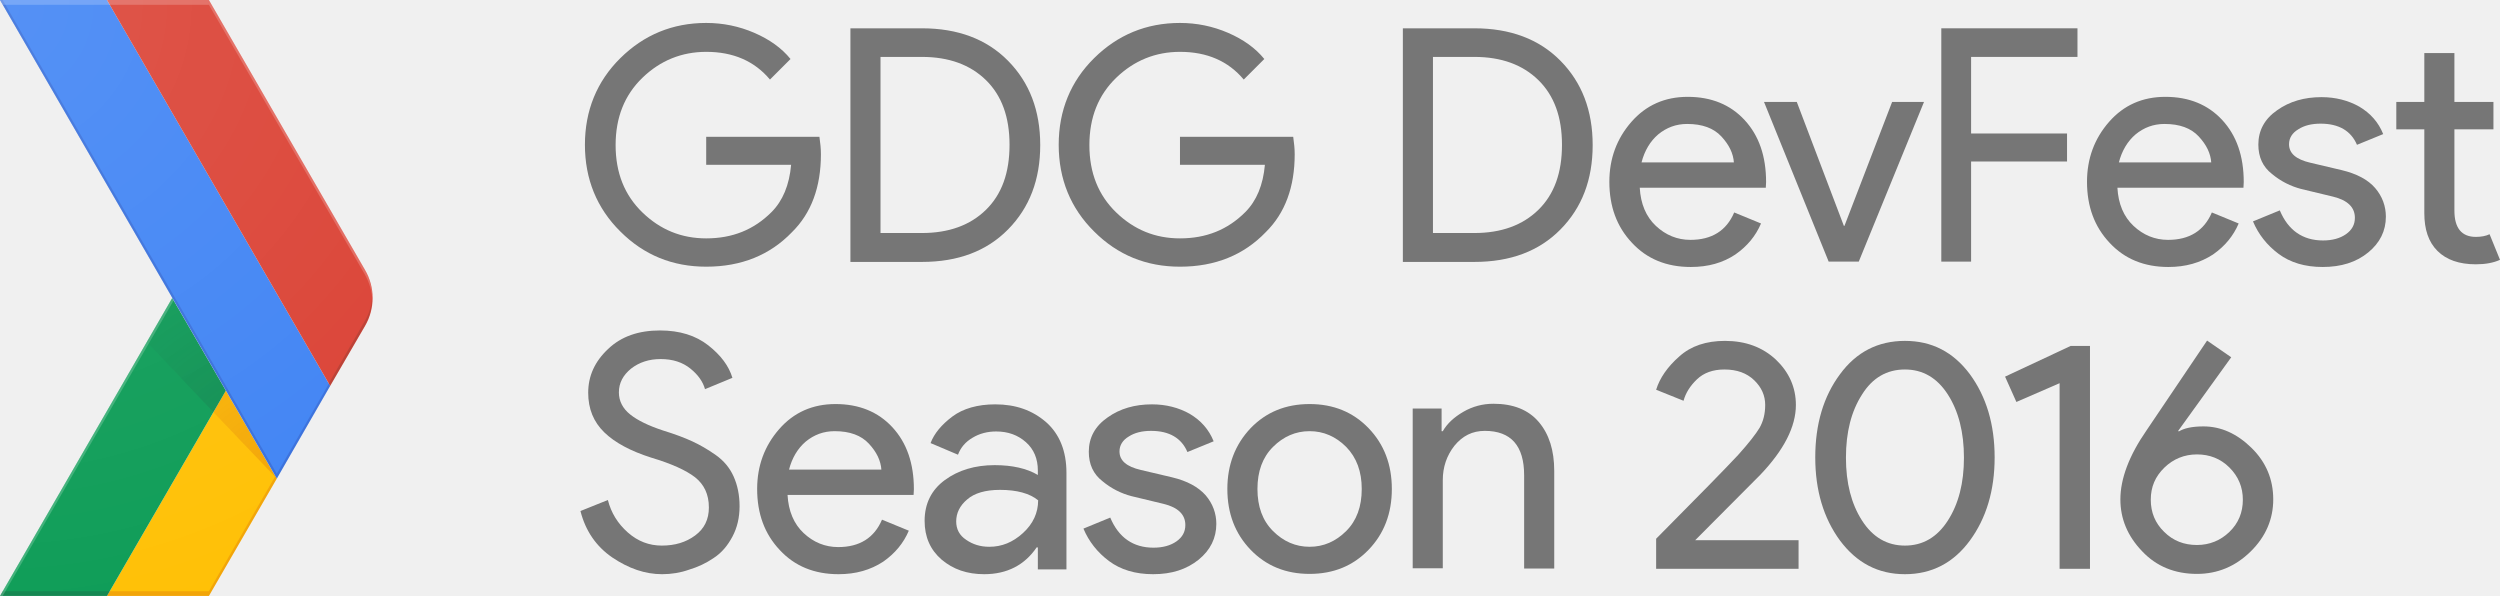
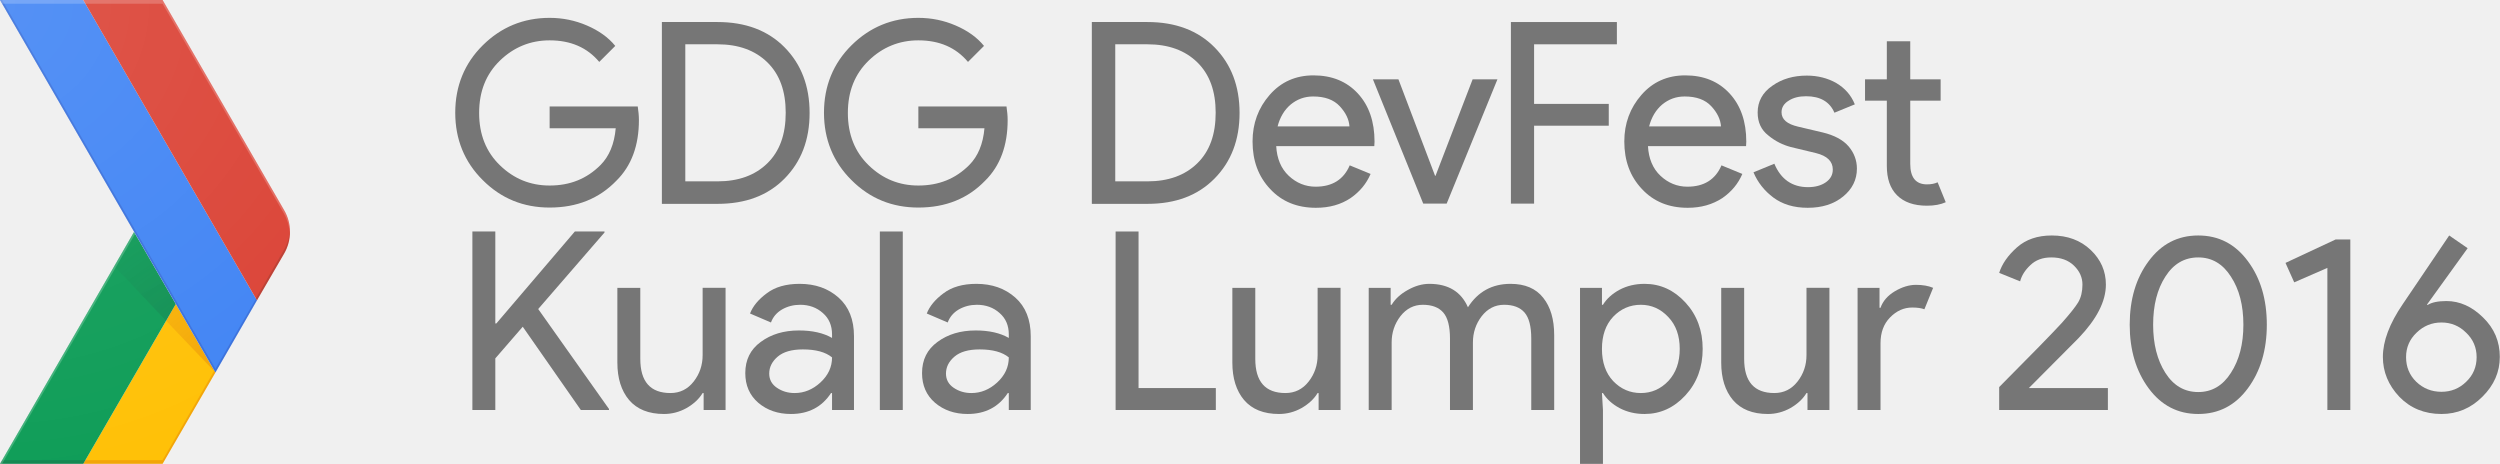
- <svg xmlns="http://www.w3.org/2000/svg" id="Layer_4" viewBox="0 0 839 200">
-   <style>.st0{fill:none;} .st1{fill:#FFC107;} .st2{fill:#0F9D58;} .st3{opacity:0.2;fill:#BF360C;enable-background:new ;} .st4{opacity:0.2;fill:#263238;enable-background:new ;} .st5{opacity:0.2;fill:#FFFFFF;enable-background:new ;} .st6{fill:url(#XMLID_126_);} .st7{fill:url(#XMLID_127_);} .st8{fill:#4285F4;} .st9{fill:#DB4437;} .st10{opacity:0.2;fill:#1A237E;enable-background:new ;} .st11{opacity:0.2;fill:#3E2723;enable-background:new ;} .st12{fill:url(#XMLID_128_);} .st13{fill:#767676;}</style>
+ <svg xmlns="http://www.w3.org/2000/svg" id="Layer_4" viewBox="0 0 1078 200" version="1.1" width="1078" height="200">
+   <defs id="defs74" />
+   <style id="style3">.st0{fill:none;} .st1{fill:#FFC107;} .st2{fill:#0F9D58;} .st3{opacity:0.2;fill:#BF360C;enable-background:new ;} .st4{opacity:0.2;fill:#263238;enable-background:new ;} .st5{opacity:0.2;fill:#FFFFFF;enable-background:new ;} .st6{fill:url(#XMLID_126_);} .st7{fill:url(#XMLID_127_);} .st8{fill:#4285F4;} .st9{fill:#DB4437;} .st10{opacity:0.2;fill:#1A237E;enable-background:new ;} .st11{opacity:0.2;fill:#3E2723;enable-background:new ;} .st12{fill:url(#XMLID_128_);} .st13{fill:#767676;}</style>
  <g id="XMLID_60_">
    <g id="XMLID_61_">
      <g id="XMLID_62_">
-         <path id="XMLID_106_" class="st0" d="M122.5 90.6L70.1 0H0l57.8 100L0 200h70.1l52.4-90.6c3.3-5.8 3.3-13 0-18.8z" />
-         <path id="XMLID_105_" class="st1" d="M92.4 159.8l-16.6-28.7L35.9 200h34.2l22.8-39.4z" />
-         <path id="XMLID_104_" class="st0" d="M122.5 90.6L70.1 0H0l57.8 100L0 200h70.1l52.4-90.6c3.3-5.8 3.3-13 0-18.8z" />
-         <path id="XMLID_103_" class="st2" d="M57.8 100l18 31.1L35.9 200H0z" />
-         <path id="XMLID_102_" class="st0" d="M122.5 90.6L70.1 0H0l57.8 100L0 200h70.1l52.4-90.6c3.3-5.8 3.3-13 0-18.8z" />
-         <path id="XMLID_101_" class="st3" d="M70.1 198.4H36.8l-.9 1.6h34.2l22.8-39.4-.5-.8z" />
-         <path id="XMLID_100_" class="st0" d="M122.5 90.6L70.1 0H0l57.8 100L0 200h70.1l52.4-90.6c3.3-5.8 3.3-13 0-18.8z" />
-         <path id="XMLID_99_" class="st4" d="M.9 198.4L0 200h35.9l.9-1.6z" />
-         <path id="XMLID_98_" class="st0" d="M122.5 90.6L70.1 0H0l57.8 100L0 200h70.1l52.4-90.6c3.3-5.8 3.3-13 0-18.8z" />
-         <path id="XMLID_96_" class="st5" d="M0 200h.9l57.4-99.2-.5-.8z" />
-         <path id="XMLID_94_" class="st0" d="M122.5 90.6L70.1 0H0l57.8 100L0 200h70.1l52.4-90.6c3.3-5.8 3.3-13 0-18.8z" />
-         <radialGradient id="XMLID_126_" cx="92.62" cy="2707.501" r="69.162" gradientTransform="matrix(1 0 0 -1 0 2867.46)" gradientUnits="userSpaceOnUse">
-           <stop offset="0" stop-color="#BF360C" stop-opacity=".2" />
-           <stop offset="1" stop-color="#BF360C" stop-opacity=".02" />
+         <path id="XMLID_106_" class="st0" d="M 122.5,90.6 70.1,0 0,0 57.8,100 0,200 l 70.1,0 52.4,-90.6 c 3.3,-5.8 3.3,-13 0,-18.8 z" style="fill:none" />
+         <path id="XMLID_105_" class="st1" d="M 92.4,159.8 75.8,131.1 35.9,200 l 34.2,0 22.8,-39.4 z" style="fill:#ffc107" />
+         <path id="XMLID_104_" class="st0" d="M 122.5,90.6 70.1,0 0,0 57.8,100 0,200 l 70.1,0 52.4,-90.6 c 3.3,-5.8 3.3,-13 0,-18.8 z" style="fill:none" />
+         <path id="XMLID_103_" class="st2" d="m 57.8,100 18,31.1 L 35.9,200 0,200 Z" style="fill:#0f9d58" />
+         <path id="XMLID_102_" class="st0" d="M 122.5,90.6 70.1,0 0,0 57.8,100 0,200 l 70.1,0 52.4,-90.6 c 3.3,-5.8 3.3,-13 0,-18.8 z" style="fill:none" />
+         <path id="XMLID_101_" class="st3" d="m 70.1,198.4 -33.3,0 -0.9,1.6 34.2,0 22.8,-39.4 -0.5,-0.8 z" style="opacity:0.2;fill:#bf360c;enable-background:new" />
+         <path id="XMLID_100_" class="st0" d="M 122.5,90.6 70.1,0 0,0 57.8,100 0,200 l 70.1,0 52.4,-90.6 c 3.3,-5.8 3.3,-13 0,-18.8 z" style="fill:none" />
+         <path id="XMLID_99_" class="st4" d="M 0.9,198.4 0,200 l 35.9,0 0.9,-1.6 z" style="opacity:0.2;fill:#263238;enable-background:new" />
+         <path id="XMLID_98_" class="st0" d="M 122.5,90.6 70.1,0 0,0 57.8,100 0,200 l 70.1,0 52.4,-90.6 c 3.3,-5.8 3.3,-13 0,-18.8 z" style="fill:none" />
+         <path id="XMLID_96_" class="st5" d="m 0,200 0.9,0 57.4,-99.2 -0.5,-0.8 z" style="opacity:0.2;fill:#ffffff;enable-background:new" />
+         <path id="XMLID_94_" class="st0" d="M 122.5,90.6 70.1,0 0,0 57.8,100 0,200 l 70.1,0 52.4,-90.6 c 3.3,-5.8 3.3,-13 0,-18.8 z" style="fill:none" />
+         <radialGradient id="XMLID_126_" cx="92.62" cy="2707.501" r="69.162" gradientTransform="matrix(1,0,0,-1,0,2867.46)" gradientUnits="userSpaceOnUse">
+           <stop offset="0" stop-color="#BF360C" stop-opacity=".2" id="stop20" />
+           <stop offset="1" stop-color="#BF360C" stop-opacity=".02" id="stop22" />
        </radialGradient>
-         <path id="XMLID_92_" class="st6" d="M92.9 160.6l-17.1-29.5-4.2 7.2z" />
-         <path id="XMLID_90_" class="st0" d="M122.5 90.6L70.1 0H0l57.8 100L0 200h70.1l52.4-90.6c3.3-5.8 3.3-13 0-18.8z" />
-         <radialGradient id="XMLID_127_" cx="92.423" cy="2707.063" r="69.723" gradientTransform="matrix(1 0 0 -1 0 2867.46)" gradientUnits="userSpaceOnUse">
-           <stop offset="0" stop-color="#263238" stop-opacity=".2" />
-           <stop offset="1" stop-color="#263238" stop-opacity=".02" />
+         <path id="XMLID_92_" class="st6" d="m 92.9,160.6 -17.1,-29.5 -4.2,7.2 z" style="fill:url(#XMLID_126_)" />
+         <path id="XMLID_90_" class="st0" d="M 122.5,90.6 70.1,0 0,0 57.8,100 0,200 l 70.1,0 52.4,-90.6 c 3.3,-5.8 3.3,-13 0,-18.8 z" style="fill:none" />
+         <radialGradient id="XMLID_127_" cx="92.423" cy="2707.063" r="69.723" gradientTransform="matrix(1,0,0,-1,0,2867.46)" gradientUnits="userSpaceOnUse">
+           <stop offset="0" stop-color="#263238" stop-opacity=".2" id="stop27" />
+           <stop offset="1" stop-color="#263238" stop-opacity=".02" id="stop29" />
        </radialGradient>
-         <path id="XMLID_89_" class="st7" d="M71.6 138.3l4.2-7.2-18-31.1-8.5 14.8z" />
-         <path id="XMLID_88_" class="st0" d="M122.5 90.6L70.1 0H0l57.8 100L0 200h70.1l52.4-90.6c3.3-5.8 3.3-13 0-18.8z" />
+         <path id="XMLID_89_" class="st7" d="m 71.6,138.3 4.2,-7.2 -18,-31.1 -8.5,14.8 z" style="fill:url(#XMLID_127_)" />
+         <path id="XMLID_88_" class="st0" d="M 122.5,90.6 70.1,0 0,0 57.8,100 0,200 l 70.1,0 52.4,-90.6 c 3.3,-5.8 3.3,-13 0,-18.8 z" style="fill:none" />
        <g id="XMLID_85_">
          <g id="XMLID_86_">
-             <path id="XMLID_87_" class="st8" d="M35.9 0H0l92.9 160.6 17.9-31.1z" />
+             <path id="XMLID_87_" class="st8" d="M 35.9,0 0,0 92.9,160.6 110.8,129.5 Z" style="fill:#4285f4" />
          </g>
        </g>
-         <path id="XMLID_84_" class="st0" d="M122.5 90.6L70.1 0H0l57.8 100L0 200h70.1l52.4-90.6c3.3-5.8 3.3-13 0-18.8z" />
-         <path id="XMLID_83_" class="st9" d="M122.5 109.4c3.4-5.8 3.4-13 0-18.8L70.1 0H35.9l74.9 129.5 11.7-20.1z" />
-         <path id="XMLID_82_" class="st0" d="M122.5 90.6L70.1 0H0l57.8 100L0 200h70.1l52.4-90.6c3.3-5.8 3.3-13 0-18.8z" />
-         <path id="XMLID_71_" class="st10" d="M110.8 129.5l-.4-.8L92.9 159 .9 0H0l92.9 160.6 17.9-31.1z" />
-         <path id="XMLID_69_" class="st0" d="M122.5 90.6L70.1 0H0l57.8 100L0 200h70.1l52.4-90.6c3.3-5.8 3.3-13 0-18.8z" />
-         <path id="XMLID_67_" class="st5" d="M70.1 1.6l52.4 90.6c1.5 2.7 2.3 5.6 2.5 8.6.1-3.5-.7-7-2.5-10.2L70.1 0H0l.9 1.6h69.2z" />
-         <path id="XMLID_66_" class="st0" d="M122.5 90.6L70.1 0H0l57.8 100L0 200h70.1l52.4-90.6c3.3-5.8 3.3-13 0-18.8z" />
-         <path id="XMLID_65_" class="st11" d="M110.8 129.5l11.6-20.1c1.8-3.1 2.6-6.7 2.5-10.2-.1 3-.9 5.9-2.5 8.6l-12.1 20.9.5.8z" />
-         <path id="XMLID_64_" class="st0" d="M122.5 90.6L70.1 0H0l57.8 100L0 200h70.1l52.4-90.6c3.3-5.8 3.3-13 0-18.8z" />
-         <radialGradient id="XMLID_128_" cx="-1.563" cy="2865.898" r="209.922" gradientTransform="matrix(1 0 0 -1 0 2867.46)" gradientUnits="userSpaceOnUse">
-           <stop offset="0" stop-color="#FFF" stop-opacity=".1" />
-           <stop offset="1" stop-color="#FFF" stop-opacity="0" />
+         <path id="XMLID_84_" class="st0" d="M 122.5,90.6 70.1,0 0,0 57.8,100 0,200 l 70.1,0 52.4,-90.6 c 3.3,-5.8 3.3,-13 0,-18.8 z" style="fill:none" />
+         <path id="XMLID_83_" class="st9" d="m 122.5,109.4 c 3.4,-5.8 3.4,-13 0,-18.8 L 70.1,0 35.9,0 l 74.9,129.5 11.7,-20.1 z" style="fill:#db4437" />
+         <path id="XMLID_82_" class="st0" d="M 122.5,90.6 70.1,0 0,0 57.8,100 0,200 l 70.1,0 52.4,-90.6 c 3.3,-5.8 3.3,-13 0,-18.8 z" style="fill:none" />
+         <path id="XMLID_71_" class="st10" d="M 110.8,129.5 110.4,128.7 92.9,159 0.9,0 0,0 92.9,160.6 110.8,129.5 Z" style="opacity:0.2;fill:#1a237e;enable-background:new" />
+         <path id="XMLID_69_" class="st0" d="M 122.5,90.6 70.1,0 0,0 57.8,100 0,200 l 70.1,0 52.4,-90.6 c 3.3,-5.8 3.3,-13 0,-18.8 z" style="fill:none" />
+         <path id="XMLID_67_" class="st5" d="m 70.1,1.6 52.4,90.6 c 1.5,2.7 2.3,5.6 2.5,8.6 0.1,-3.5 -0.7,-7 -2.5,-10.2 L 70.1,0 0,0 l 0.9,1.6 69.2,0 z" style="opacity:0.2;fill:#ffffff;enable-background:new" />
+         <path id="XMLID_66_" class="st0" d="M 122.5,90.6 70.1,0 0,0 57.8,100 0,200 l 70.1,0 52.4,-90.6 c 3.3,-5.8 3.3,-13 0,-18.8 z" style="fill:none" />
+         <path id="XMLID_65_" class="st11" d="m 110.8,129.5 11.6,-20.1 c 1.8,-3.1 2.6,-6.7 2.5,-10.2 -0.1,3 -0.9,5.9 -2.5,8.6 l -12.1,20.9 0.5,0.8 z" style="opacity:0.2;fill:#3e2723;enable-background:new" />
+         <path id="XMLID_64_" class="st0" d="M 122.5,90.6 70.1,0 0,0 57.8,100 0,200 l 70.1,0 52.4,-90.6 c 3.3,-5.8 3.3,-13 0,-18.8 z" style="fill:none" />
+         <radialGradient id="XMLID_128_" cx="-1.563" cy="2865.898" r="209.922" gradientTransform="matrix(1,0,0,-1,0,2867.46)" gradientUnits="userSpaceOnUse">
+           <stop offset="0" stop-color="#FFF" stop-opacity=".1" id="stop46" />
+           <stop offset="1" stop-color="#FFF" stop-opacity="0" id="stop48" />
        </radialGradient>
-         <path id="XMLID_63_" class="st12" d="M122.5 90.6L70.1 0H0l57.8 100L0 200h70.1l52.4-90.6c3.3-5.8 3.3-13 0-18.8z" />
+         <path id="XMLID_63_" class="st12" d="M 122.5,90.6 70.1,0 0,0 57.8,100 0,200 l 70.1,0 52.4,-90.6 c 3.3,-5.8 3.3,-13 0,-18.8 z" style="fill:url(#XMLID_128_)" />
      </g>
    </g>
  </g>
-   <g id="XMLID_7_">
-     <path id="XMLID_2_" class="st13" d="M275.5 51.8c0 10.9-3.2 19.7-9.7 26.1-7.4 7.7-17 11.6-28.8 11.6-11.3 0-20.9-3.9-28.8-11.8-7.9-7.8-11.9-17.6-11.9-29.1s4-21.3 11.9-29.1c7.9-7.8 17.5-11.8 28.8-11.8 5.6 0 11 1.1 16.1 3.3 5.1 2.2 9.2 5.1 12.2 8.8l-6.9 6.9c-5.2-6.2-12.3-9.3-21.4-9.3-8.2 0-15.4 2.9-21.4 8.7-6 5.8-9 13.3-9 22.6s3 16.8 9 22.6c6 5.8 13.1 8.7 21.4 8.7 8.8 0 16-2.9 21.9-8.8 3.8-3.8 6-9.1 6.6-15.9H237v-9.4h38c.3 2.1.5 4 .5 5.9z" />
-     <path id="XMLID_4_" class="st13" d="M285.4 87.8V9.5h24c12 0 21.7 3.6 28.9 10.9 7.2 7.3 10.8 16.7 10.8 28.3s-3.6 21-10.8 28.3c-7.2 7.3-16.8 10.9-28.9 10.9h-24zm10.1-9.6h13.9c9 0 16.2-2.6 21.5-7.8 5.3-5.2 7.9-12.4 7.9-21.8 0-9.3-2.6-16.5-7.9-21.7-5.3-5.2-12.5-7.8-21.5-7.8h-13.9v59.1z" />
-     <path id="XMLID_8_" class="st13" d="M434.5 51.8c0 10.9-3.2 19.7-9.7 26.1-7.4 7.7-17 11.6-28.8 11.6-11.3 0-20.9-3.9-28.8-11.8-7.9-7.8-11.9-17.6-11.9-29.1s4-21.3 11.9-29.1c7.9-7.8 17.5-11.8 28.8-11.8 5.6 0 11 1.1 16.1 3.3 5.1 2.2 9.2 5.1 12.2 8.8l-6.9 6.9c-5.2-6.2-12.3-9.3-21.4-9.3-8.2 0-15.4 2.9-21.4 8.7-6 5.8-9 13.3-9 22.6s3 16.8 9 22.6c6 5.8 13.1 8.7 21.4 8.7 8.8 0 16-2.9 21.9-8.8 3.8-3.8 6-9.1 6.6-15.9H396v-9.4h38c.3 2.1.5 4 .5 5.9z" />
-     <path id="XMLID_10_" class="st13" d="M470.8 87.8V9.5h24c12 0 21.7 3.6 28.9 10.9 7.2 7.3 10.8 16.7 10.8 28.3s-3.6 21-10.8 28.3c-7.2 7.3-16.8 10.9-28.9 10.9h-24zm10.1-9.6h13.9c9 0 16.2-2.6 21.5-7.8 5.3-5.2 7.9-12.4 7.9-21.8 0-9.3-2.6-16.5-7.9-21.7-5.3-5.2-12.5-7.8-21.5-7.8h-13.9v59.1z" />
-     <path id="XMLID_13_" class="st13" d="M567.4 89.6c-8.1 0-14.7-2.7-19.7-8.1-5.1-5.4-7.6-12.2-7.6-20.5 0-7.8 2.5-14.5 7.4-20.1 4.9-5.6 11.2-8.4 18.9-8.4 7.9 0 14.3 2.6 19.1 7.8 4.8 5.2 7.2 12.1 7.2 20.8l-.1 1.9h-42.3c.3 5.4 2.1 9.7 5.4 12.8 3.3 3.1 7.2 4.7 11.6 4.7 7.2 0 12.1-3.1 14.7-9.2l9 3.7c-1.8 4.2-4.6 7.6-8.6 10.4-4.2 2.8-9.1 4.2-15 4.2zm14.5-35c-.2-3.1-1.6-6-4.2-8.8-2.6-2.8-6.4-4.2-11.5-4.2-3.7 0-6.9 1.2-9.7 3.5-2.7 2.3-4.6 5.5-5.6 9.4h31z" />
-     <path id="XMLID_16_" class="st13" d="M613.7 87.8L592 34.2h11l15.8 41.6h.2l16-41.6h10.7l-21.9 53.6h-10.1z" />
-     <path id="XMLID_18_" class="st13" d="M661.6 87.8h-10.1V9.5h45.7v9.6h-35.7v25.7h32.2v9.4h-32.2v33.6z" />
-     <path id="XMLID_20_" class="st13" d="M727.7 89.6c-8.1 0-14.7-2.7-19.7-8.1-5.1-5.4-7.6-12.2-7.6-20.5 0-7.8 2.5-14.5 7.4-20.1 4.9-5.6 11.2-8.4 18.9-8.4 7.9 0 14.3 2.6 19.1 7.8 4.8 5.2 7.2 12.1 7.2 20.8l-.1 1.9h-42.3c.3 5.4 2.1 9.7 5.4 12.8 3.3 3.1 7.2 4.7 11.6 4.7 7.2 0 12.1-3.1 14.7-9.2l9 3.7c-1.8 4.2-4.6 7.6-8.6 10.4-4.3 2.8-9.2 4.2-15 4.2zm14.4-35c-.2-3.1-1.6-6-4.2-8.8-2.6-2.8-6.4-4.2-11.5-4.2-3.7 0-6.9 1.2-9.7 3.5-2.7 2.3-4.6 5.5-5.6 9.4h31z" />
-     <path id="XMLID_27_" class="st13" d="M779.5 89.6c-6 0-10.9-1.5-14.8-4.4-3.9-2.9-6.8-6.6-8.6-10.9l9-3.7c2.8 6.7 7.7 10.1 14.5 10.1 3.1 0 5.7-.7 7.7-2.1 2-1.4 3-3.2 3-5.5 0-3.5-2.4-5.9-7.3-7.1l-10.8-2.6c-3.4-.9-6.7-2.5-9.7-5-3.1-2.4-4.6-5.7-4.6-9.9 0-4.7 2.1-8.6 6.3-11.5 4.2-3 9.2-4.4 14.9-4.4 4.7 0 9 1.1 12.7 3.2 3.7 2.2 6.4 5.2 8 9.2l-8.8 3.6c-2-4.7-6.1-7.1-12.2-7.1-3 0-5.5.6-7.5 1.9-2 1.2-3.1 2.9-3.1 5 0 3.1 2.4 5.1 7.1 6.2l10.6 2.5c5 1.2 8.8 3.2 11.2 6 2.4 2.8 3.6 6.1 3.6 9.6 0 4.8-2 8.8-5.9 12-4 3.3-9.1 4.9-15.3 4.9z" />
-     <path id="XMLID_29_" class="st13" d="M830.9 88.7c-5.6 0-9.9-1.5-12.9-4.5s-4.4-7.2-4.4-12.7V43.4h-9.4v-9.2h9.4V17.8h10.1v16.4h13.1v9.2h-13.1v27.3c0 5.8 2.4 8.8 7.2 8.8 1.8 0 3.4-.3 4.6-.9l3.5 8.6c-2.2 1-4.9 1.5-8.1 1.5z" />
-     <path id="XMLID_31_" class="st13" d="M222.2 192.7c-5.7 0-11.2-1.9-16.7-5.6-5.4-3.7-9-8.9-10.7-15.6l9.2-3.7c1.1 4.3 3.3 7.9 6.7 10.9 3.4 3 7.2 4.4 11.4 4.4 4.4 0 8.1-1.1 11.2-3.4 3.1-2.3 4.6-5.4 4.6-9.4 0-4.4-1.6-7.7-4.6-10.1-3.1-2.4-8-4.6-14.7-6.6-6.9-2.2-12.2-5-15.8-8.5-3.6-3.5-5.4-7.9-5.4-13.3 0-5.6 2.2-10.5 6.7-14.7 4.4-4.2 10.2-6.2 17.4-6.2 6.6 0 12 1.7 16.2 5 4.2 3.3 6.9 6.9 8.1 10.9l-9.2 3.8c-.7-2.5-2.3-4.8-4.9-6.9-2.6-2.1-5.9-3.2-10-3.2-3.9 0-7.2 1.1-9.9 3.2-2.7 2.2-4.1 4.8-4.1 8 0 2.9 1.3 5.4 3.8 7.4s6.2 3.8 11.1 5.4c3.9 1.2 7.1 2.4 9.7 3.6 2.6 1.2 5.2 2.7 7.9 4.6 2.7 1.9 4.7 4.3 6 7.2 1.3 2.9 2 6.2 2 10s-.8 7.2-2.4 10.2c-1.6 3-3.6 5.4-6.2 7.1-2.6 1.8-5.4 3.1-8.4 4-2.8 1-5.9 1.5-9 1.5z" />
-     <path id="XMLID_33_" class="st13" d="M281.4 192.7c-8.1 0-14.7-2.7-19.7-8.1-5.1-5.4-7.6-12.2-7.6-20.5 0-7.8 2.5-14.5 7.4-20.1 4.9-5.6 11.2-8.4 18.9-8.4 7.9 0 14.3 2.6 19.1 7.8 4.8 5.2 7.2 12.1 7.2 20.8l-.1 1.9h-42.3c.3 5.4 2.1 9.7 5.4 12.8 3.3 3.1 7.2 4.7 11.6 4.7 7.2 0 12.1-3.1 14.7-9.2l9 3.7c-1.8 4.2-4.6 7.6-8.6 10.4-4.3 2.8-9.2 4.2-15 4.2zm14.4-35c-.2-3.1-1.6-6-4.2-8.8-2.6-2.8-6.4-4.2-11.5-4.2-3.7 0-6.9 1.2-9.7 3.5-2.7 2.3-4.6 5.5-5.6 9.4h31z" />
-     <path id="XMLID_36_" class="st13" d="M330.3 192.7c-5.7 0-10.4-1.6-14.3-4.9-3.8-3.3-5.7-7.6-5.7-13 0-5.8 2.3-10.4 6.8-13.7 4.5-3.3 10.1-5 16.7-5 5.9 0 10.8 1.1 14.5 3.3v-1.5c0-3.9-1.3-7.1-4-9.5-2.7-2.4-6-3.6-10-3.6-2.9 0-5.6.7-7.9 2.1-2.4 1.4-4 3.3-4.9 5.7l-9.2-3.9c1.2-3.2 3.7-6.2 7.3-8.9 3.6-2.7 8.5-4.1 14.4-4.1 6.9 0 12.5 2 17.1 6 4.5 4 6.8 9.7 6.8 17v32.4h-9.6v-7.4h-.4c-4 5.9-9.9 9-17.6 9zm1.7-9.2c4.2 0 7.9-1.5 11.3-4.6 3.4-3.1 5.1-6.8 5.1-11-2.8-2.3-7.1-3.5-12.8-3.5-4.9 0-8.6 1.1-11 3.2-2.5 2.1-3.7 4.6-3.7 7.4 0 2.6 1.1 4.7 3.4 6.2 2.2 1.5 4.7 2.3 7.7 2.3z" />
-     <path id="XMLID_39_" class="st13" d="M387 192.7c-6 0-10.9-1.5-14.8-4.4-3.9-2.9-6.8-6.6-8.6-10.9l9-3.7c2.8 6.7 7.7 10.1 14.5 10.1 3.1 0 5.7-.7 7.7-2.1 2-1.4 3-3.2 3-5.5 0-3.5-2.4-5.9-7.3-7.1l-10.8-2.6c-3.4-.9-6.7-2.5-9.7-5-3.1-2.4-4.6-5.7-4.6-9.9 0-4.7 2.1-8.6 6.3-11.5 4.2-3 9.2-4.4 14.9-4.4 4.7 0 9 1.1 12.7 3.2 3.7 2.2 6.4 5.2 8 9.2l-8.8 3.6c-2-4.7-6.1-7.1-12.2-7.1-3 0-5.5.6-7.5 1.9-2 1.2-3.1 2.9-3.1 5 0 3.1 2.4 5.1 7.1 6.2l10.6 2.5c5 1.2 8.7 3.2 11.2 6 2.4 2.8 3.6 6.1 3.6 9.6 0 4.8-2 8.8-5.9 12-4.1 3.3-9.1 4.9-15.3 4.9z" />
-     <path id="XMLID_41_" class="st13" d="M419.7 143.7c5.2-5.4 11.8-8.1 19.8-8.1s14.6 2.7 19.8 8.1c5.2 5.4 7.8 12.2 7.8 20.4s-2.6 15-7.8 20.4c-5.2 5.4-11.8 8.1-19.8 8.1s-14.6-2.7-19.8-8.1c-5.2-5.4-7.8-12.2-7.8-20.4 0-8.1 2.6-14.9 7.8-20.4zm7.5 34.5c3.5 3.5 7.6 5.3 12.3 5.3 4.7 0 8.8-1.8 12.3-5.3s5.2-8.2 5.2-14.1c0-5.8-1.7-10.5-5.2-14.1-3.5-3.5-7.6-5.3-12.3-5.3-4.7 0-8.8 1.8-12.3 5.3s-5.2 8.2-5.2 14.1 1.7 10.6 5.2 14.1z" />
-     <path id="XMLID_44_" class="st13" d="M483.8 137.3v7.4h.4c1.5-2.6 3.8-4.7 6.9-6.5 3.1-1.8 6.5-2.7 10.1-2.7 6.6 0 11.7 2 15.2 6.1s5.2 9.6 5.2 16.4v32.8h-10.1v-31.3c0-9.9-4.4-14.9-13.2-14.9-4.2 0-7.5 1.7-10.2 5-2.6 3.3-3.9 7.2-3.9 11.5v29.6h-10.1v-53.6h9.7z" />
-     <path id="XMLID_46_" class="st13" d="M603.5 190.9h-47.7v-10.1c14.3-14.4 23.4-23.7 27.5-28.1 3.6-4 6-7.1 7.2-9.1 1.2-2.1 1.9-4.6 1.9-7.7 0-3.1-1.2-5.9-3.7-8.3-2.5-2.4-5.8-3.6-10-3.6-3.8 0-6.9 1.1-9.2 3.3-2.3 2.2-3.8 4.6-4.5 7.2l-9.2-3.7c1.2-3.9 3.8-7.7 7.8-11.2 3.9-3.5 9-5.2 15.3-5.2 6.9 0 12.6 2.1 17.1 6.3 4.4 4.2 6.7 9.3 6.7 15.2 0 7.3-4 15.1-11.9 23.4l-21.9 22h34.7v9.6z" />
-     <path id="XMLID_48_" class="st13" d="M661.1 181.4c-5.5 7.5-12.8 11.3-21.8 11.3s-16.2-3.8-21.8-11.3c-5.5-7.5-8.3-16.8-8.3-27.9 0-11.2 2.8-20.5 8.3-27.9 5.5-7.5 12.8-11.2 21.8-11.2s16.2 3.7 21.8 11.2c5.5 7.5 8.3 16.8 8.3 27.9 0 11.1-2.8 20.4-8.3 27.9zm-21.8 1.7c6 0 10.8-2.8 14.4-8.4 3.6-5.6 5.4-12.6 5.4-21.1 0-8.5-1.8-15.6-5.4-21.2-3.6-5.6-8.4-8.4-14.4-8.4-6.1 0-10.9 2.8-14.4 8.4-3.6 5.6-5.4 12.6-5.4 21.2 0 8.5 1.8 15.5 5.4 21.1 3.6 5.6 8.4 8.4 14.4 8.4z" />
-     <path id="XMLID_51_" class="st13" d="M701.3 190.9h-10.1v-62.3l-14.5 6.3-3.8-8.5 22-10.3h6.5v74.8z" />
-     <path id="XMLID_53_" class="st13" d="M739.5 143.1c5.8 0 11.2 2.4 16.1 7.2 4.9 4.8 7.3 10.6 7.3 17.3 0 6.6-2.5 12.5-7.6 17.5s-11.1 7.5-18 7.5c-7.4 0-13.6-2.5-18.4-7.6-4.9-5.1-7.3-10.9-7.3-17.4 0-6.9 2.9-14.7 8.8-23.2l20.3-30.1 8.1 5.6-17.8 24.7.2.2c1.8-1.1 4.5-1.7 8.3-1.7zm-2.2 39.8c4.2 0 7.9-1.5 10.9-4.4 3-2.9 4.5-6.5 4.5-10.8 0-4.2-1.5-7.8-4.5-10.8-3-3-6.7-4.4-10.9-4.4s-7.9 1.5-10.9 4.4c-3.1 3-4.6 6.5-4.6 10.8 0 4.3 1.5 7.9 4.5 10.8 3 3 6.7 4.4 11 4.4z" />
+   <path style="fill:#767676" d="m 275.5,51.8 c 0,10.9 -3.2,19.7 -9.7,26.1 -7.4,7.7 -17,11.6 -28.8,11.6 -11.3,0 -20.9,-3.9 -28.8,-11.8 -7.9,-7.8 -11.9,-17.6 -11.9,-29.1 0,-11.5 4,-21.3 11.9,-29.1 7.9,-7.8 17.5,-11.8 28.8,-11.8 5.6,0 11,1.1 16.1,3.3 5.1,2.2 9.2,5.1 12.2,8.8 l -6.9,6.9 c -5.2,-6.2 -12.3,-9.3 -21.4,-9.3 -8.2,0 -15.4,2.9 -21.4,8.7 -6,5.8 -9,13.3 -9,22.6 0,9.3 3,16.8 9,22.6 6,5.8 13.1,8.7 21.4,8.7 8.8,0 16,-2.9 21.9,-8.8 3.8,-3.8 6,-9.1 6.6,-15.9 l -28.5,0 0,-9.4 38,0 c 0.3,2.1 0.5,4 0.5,5.9 z" class="st13" id="XMLID_2_" />
+   <path style="fill:#767676" d="m 285.4,87.8 0,-78.3 24,0 c 12,0 21.7,3.6 28.9,10.9 7.2,7.3 10.8,16.7 10.8,28.3 0,11.6 -3.6,21 -10.8,28.3 -7.2,7.3 -16.8,10.9 -28.9,10.9 l -24,0 z m 10.1,-9.6 13.9,0 c 9,0 16.2,-2.6 21.5,-7.8 5.3,-5.2 7.9,-12.4 7.9,-21.8 0,-9.3 -2.6,-16.5 -7.9,-21.7 -5.3,-5.2 -12.5,-7.8 -21.5,-7.8 l -13.9,0 0,59.1 z" class="st13" id="XMLID_4_" />
+   <path style="fill:#767676" d="m 434.5,51.8 c 0,10.9 -3.2,19.7 -9.7,26.1 -7.4,7.7 -17,11.6 -28.8,11.6 -11.3,0 -20.9,-3.9 -28.8,-11.8 -7.9,-7.8 -11.9,-17.6 -11.9,-29.1 0,-11.5 4,-21.3 11.9,-29.1 7.9,-7.8 17.5,-11.8 28.8,-11.8 5.6,0 11,1.1 16.1,3.3 5.1,2.2 9.2,5.1 12.2,8.8 l -6.9,6.9 c -5.2,-6.2 -12.3,-9.3 -21.4,-9.3 -8.2,0 -15.4,2.9 -21.4,8.7 -6,5.8 -9,13.3 -9,22.6 0,9.3 3,16.8 9,22.6 6,5.8 13.1,8.7 21.4,8.7 8.8,0 16,-2.9 21.9,-8.8 3.8,-3.8 6,-9.1 6.6,-15.9 l -28.5,0 0,-9.4 38,0 c 0.3,2.1 0.5,4 0.5,5.9 z" class="st13" id="XMLID_8_" />
+   <path style="fill:#767676" d="m 470.8,87.8 0,-78.3 24,0 c 12,0 21.7,3.6 28.9,10.9 7.2,7.3 10.8,16.7 10.8,28.3 0,11.6 -3.6,21 -10.8,28.3 -7.2,7.3 -16.8,10.9 -28.9,10.9 l -24,0 z m 10.1,-9.6 13.9,0 c 9,0 16.2,-2.6 21.5,-7.8 5.3,-5.2 7.9,-12.4 7.9,-21.8 0,-9.3 -2.6,-16.5 -7.9,-21.7 -5.3,-5.2 -12.5,-7.8 -21.5,-7.8 l -13.9,0 0,59.1 z" class="st13" id="XMLID_10_" />
+   <path style="fill:#767676" d="m 567.4,89.6 c -8.1,0 -14.7,-2.7 -19.7,-8.1 -5.1,-5.4 -7.6,-12.2 -7.6,-20.5 0,-7.8 2.5,-14.5 7.4,-20.1 4.9,-5.6 11.2,-8.4 18.9,-8.4 7.9,0 14.3,2.6 19.1,7.8 4.8,5.2 7.2,12.1 7.2,20.8 l -0.1,1.9 -42.3,0 c 0.3,5.4 2.1,9.7 5.4,12.8 3.3,3.1 7.2,4.7 11.6,4.7 7.2,0 12.1,-3.1 14.7,-9.2 l 9,3.7 c -1.8,4.2 -4.6,7.6 -8.6,10.4 -4.2,2.8 -9.1,4.2 -15,4.2 z m 14.5,-35 c -0.2,-3.1 -1.6,-6 -4.2,-8.8 -2.6,-2.8 -6.4,-4.2 -11.5,-4.2 -3.7,0 -6.9,1.2 -9.7,3.5 -2.7,2.3 -4.6,5.5 -5.6,9.4 l 31,0 z" class="st13" id="XMLID_13_" />
+   <path style="fill:#767676" d="M 613.7,87.8 592,34.2 l 11,0 15.8,41.6 0.2,0 16,-41.6 10.7,0 -21.9,53.6 -10.1,0 z" class="st13" id="XMLID_16_" />
+   <path style="fill:#767676" d="m 661.6,87.8 -10.1,0 0,-78.3 45.7,0 0,9.6 -35.7,0 0,25.7 32.2,0 0,9.4 -32.2,0 0,33.6 z" class="st13" id="XMLID_18_" />
+   <path style="fill:#767676" d="m 727.7,89.6 c -8.1,0 -14.7,-2.7 -19.7,-8.1 -5.1,-5.4 -7.6,-12.2 -7.6,-20.5 0,-7.8 2.5,-14.5 7.4,-20.1 4.9,-5.6 11.2,-8.4 18.9,-8.4 7.9,0 14.3,2.6 19.1,7.8 4.8,5.2 7.2,12.1 7.2,20.8 l -0.1,1.9 -42.3,0 c 0.3,5.4 2.1,9.7 5.4,12.8 3.3,3.1 7.2,4.7 11.6,4.7 7.2,0 12.1,-3.1 14.7,-9.2 l 9,3.7 c -1.8,4.2 -4.6,7.6 -8.6,10.4 -4.3,2.8 -9.2,4.2 -15,4.2 z m 14.4,-35 c -0.2,-3.1 -1.6,-6 -4.2,-8.8 -2.6,-2.8 -6.4,-4.2 -11.5,-4.2 -3.7,0 -6.9,1.2 -9.7,3.5 -2.7,2.3 -4.6,5.5 -5.6,9.4 l 31,0 z" class="st13" id="XMLID_20_" />
+   <path style="fill:#767676" d="m 779.5,89.6 c -6,0 -10.9,-1.5 -14.8,-4.4 -3.9,-2.9 -6.8,-6.6 -8.6,-10.9 l 9,-3.7 c 2.8,6.7 7.7,10.1 14.5,10.1 3.1,0 5.7,-0.7 7.7,-2.1 2,-1.4 3,-3.2 3,-5.5 0,-3.5 -2.4,-5.9 -7.3,-7.1 l -10.8,-2.6 c -3.4,-0.9 -6.7,-2.5 -9.7,-5 -3.1,-2.4 -4.6,-5.7 -4.6,-9.9 0,-4.7 2.1,-8.6 6.3,-11.5 4.2,-3 9.2,-4.4 14.9,-4.4 4.7,0 9,1.1 12.7,3.2 3.7,2.2 6.4,5.2 8,9.2 l -8.8,3.6 c -2,-4.7 -6.1,-7.1 -12.2,-7.1 -3,0 -5.5,0.6 -7.5,1.9 -2,1.2 -3.1,2.9 -3.1,5 0,3.1 2.4,5.1 7.1,6.2 l 10.6,2.5 c 5,1.2 8.8,3.2 11.2,6 2.4,2.8 3.6,6.1 3.6,9.6 0,4.8 -2,8.8 -5.9,12 -4,3.3 -9.1,4.9 -15.3,4.9 z" class="st13" id="XMLID_27_" />
+   <path style="fill:#767676" d="m 830.9,88.7 c -5.6,0 -9.9,-1.5 -12.9,-4.5 -3,-3 -4.4,-7.2 -4.4,-12.7 l 0,-28.1 -9.4,0 0,-9.2 9.4,0 0,-16.4 10.1,0 0,16.4 13.1,0 0,9.2 -13.1,0 0,27.3 c 0,5.8 2.4,8.8 7.2,8.8 1.8,0 3.4,-0.3 4.6,-0.9 l 3.5,8.6 c -2.2,1 -4.9,1.5 -8.1,1.5 z" class="st13" id="XMLID_29_" />
+   <g transform="translate(27.62322,-150.7084)" style="font-style:normal;font-weight:normal;font-size:100px;line-height:125%;font-family:sans-serif;letter-spacing:0px;word-spacing:0px;fill:#767676;fill-opacity:1;stroke:none;stroke-width:1px;stroke-linecap:butt;stroke-linejoin:miter;stroke-opacity:1" id="flowRoot3404">
+     <path d="m 233.043,250.528 0,0.43 -28.595,33.002 30.53,43.108 0,0.43 -12.148,0 -25.047,-35.905 -11.825,13.652 0,22.253 -9.89,0 0,-76.97 9.89,0 0,39.667 0.43,0 33.863,-39.667 12.792,0 z" style="font-style:normal;font-variant:normal;font-weight:normal;font-stretch:normal;font-size:107.5px;font-family:'Product Sans';-inkscape-font-specification:'Product Sans';fill:#767676;fill-opacity:1" id="path3444" />
+     <path d="m 285.241,327.498 -9.46,0 0,-7.31 -0.43,0 q -2.257,3.763 -6.88,6.45 -4.622,2.58 -9.783,2.58 -9.89,0 -15.05,-6.02 -5.053,-6.02 -5.053,-16.125 l 0,-32.25 9.89,0 0,30.637 q 0,14.727 13.008,14.727 6.128,0 9.998,-4.945 3.87,-4.945 3.87,-11.395 l 0,-29.025 9.89,0 0,52.675 z" style="font-style:normal;font-variant:normal;font-weight:normal;font-stretch:normal;font-size:107.5px;font-family:'Product Sans';-inkscape-font-specification:'Product Sans';fill:#767676;fill-opacity:1" id="path3446" />
+     <path d="m 313.418,329.218 q -8.385,0 -14.082,-4.838 -5.59,-4.838 -5.59,-12.793 0,-8.6 6.665,-13.438 6.665,-4.945 16.448,-4.945 8.707,0 14.297,3.225 l 0,-1.505 q 0,-5.805 -3.978,-9.245 -3.978,-3.547 -9.783,-3.547 -4.3,0 -7.848,2.042 -3.44,2.042 -4.73,5.59 l -9.03,-3.87 q 1.827,-4.73 7.202,-8.707 5.375,-4.085 14.19,-4.085 10.105,0 16.77,5.912 6.665,5.912 6.665,16.663 l 0,31.82 -9.46,0 0,-7.31 -0.43,0 q -5.912,9.03 -17.308,9.03 z m 1.613,-9.03 q 6.128,0 11.072,-4.515 5.053,-4.622 5.053,-10.857 -4.192,-3.44 -12.578,-3.44 -7.202,0 -10.857,3.118 -3.655,3.118 -3.655,7.31 0,3.87 3.333,6.128 3.333,2.257 7.633,2.257 z" style="font-style:normal;font-variant:normal;font-weight:normal;font-stretch:normal;font-size:107.5px;font-family:'Product Sans';-inkscape-font-specification:'Product Sans';fill:#767676;fill-opacity:1" id="path3448" />
+     <path d="m 361.655,327.498 -9.89,0 0,-76.97 9.89,0 0,76.97 z" style="font-style:normal;font-variant:normal;font-weight:normal;font-stretch:normal;font-size:107.5px;font-family:'Product Sans';-inkscape-font-specification:'Product Sans';fill:#767676;fill-opacity:1" id="path3450" />
+     <path d="m 389.634,329.218 q -8.385,0 -14.082,-4.838 -5.59,-4.838 -5.59,-12.793 0,-8.6 6.665,-13.438 6.665,-4.945 16.448,-4.945 8.707,0 14.297,3.225 l 0,-1.505 q 0,-5.805 -3.978,-9.245 -3.978,-3.547 -9.783,-3.547 -4.3,0 -7.848,2.042 -3.44,2.042 -4.73,5.59 l -9.03,-3.87 q 1.827,-4.73 7.202,-8.707 5.375,-4.085 14.19,-4.085 10.105,0 16.77,5.912 6.665,5.912 6.665,16.663 l 0,31.82 -9.46,0 0,-7.31 -0.43,0 q -5.912,9.03 -17.308,9.03 z m 1.613,-9.03 q 6.128,0 11.072,-4.515 5.053,-4.622 5.053,-10.857 -4.192,-3.44 -12.578,-3.44 -7.202,0 -10.857,3.118 -3.655,3.118 -3.655,7.31 0,3.87 3.333,6.128 3.333,2.257 7.633,2.257 z" style="font-style:normal;font-variant:normal;font-weight:normal;font-stretch:normal;font-size:107.5px;font-family:'Product Sans';-inkscape-font-specification:'Product Sans';fill:#767676;fill-opacity:1" id="path3452" />
+     <path d="m 453.427,327.498 0,-76.97 9.89,0 0,67.51 33.325,0 0,9.46 -43.215,0 z" style="font-style:normal;font-variant:normal;font-weight:normal;font-stretch:normal;font-size:107.5px;font-family:'Product Sans';-inkscape-font-specification:'Product Sans';fill:#767676;fill-opacity:1" id="path3454" />
+     <path d="m 550.422,327.498 -9.46,0 0,-7.31 -0.43,0 q -2.257,3.763 -6.88,6.45 -4.622,2.58 -9.783,2.58 -9.89,0 -15.05,-6.02 -5.053,-6.02 -5.053,-16.125 l 0,-32.25 9.89,0 0,30.637 q 0,14.727 13.008,14.727 6.128,0 9.998,-4.945 3.87,-4.945 3.87,-11.395 l 0,-29.025 9.89,0 0,52.675 z" style="font-style:normal;font-variant:normal;font-weight:normal;font-stretch:normal;font-size:107.5px;font-family:'Product Sans';-inkscape-font-specification:'Product Sans';fill:#767676;fill-opacity:1" id="path3456" />
+     <path d="m 562.566,327.498 0,-52.675 9.46,0 0,7.31 0.43,0 q 2.257,-3.763 6.88,-6.343 4.73,-2.688 9.352,-2.688 12.255,0 16.663,10.105 6.45,-10.105 18.383,-10.105 9.352,0 14.082,6.02 4.73,5.912 4.73,16.125 l 0,32.25 -9.89,0 0,-30.745 q 0,-7.955 -2.902,-11.287 -2.902,-3.333 -8.815,-3.333 -5.805,0 -9.675,4.945 -3.763,4.945 -3.763,11.287 l 0,29.133 -9.89,0 0,-30.745 q 0,-7.955 -2.902,-11.287 -2.902,-3.333 -8.815,-3.333 -5.805,0 -9.675,4.945 -3.763,4.945 -3.763,11.287 l 0,29.133 -9.89,0 z" style="font-style:normal;font-variant:normal;font-weight:normal;font-stretch:normal;font-size:107.5px;font-family:'Product Sans';-inkscape-font-specification:'Product Sans';fill:#767676;fill-opacity:1" id="path3458" />
+     <path d="m 681.521,329.218 q -6.02,0 -10.857,-2.58 -4.73,-2.58 -7.095,-6.45 l -0.43,0 0.43,7.31 0,23.22 -9.89,0 0,-75.895 9.46,0 0,7.31 0.43,0 q 2.365,-3.87 7.095,-6.45 4.838,-2.58 10.857,-2.58 10.213,0 17.63,8.062 7.418,8.062 7.418,19.995 0,11.932 -7.418,19.995 -7.418,8.062 -17.63,8.062 z m -1.613,-9.03 q 6.88,0 11.825,-5.16 4.945,-5.268 4.945,-13.867 0,-8.6 -4.945,-13.76 -4.945,-5.268 -11.825,-5.268 -6.987,0 -11.932,5.16 -4.838,5.16 -4.838,13.867 0,8.707 4.838,13.867 4.945,5.16 11.932,5.16 z" style="font-style:normal;font-variant:normal;font-weight:normal;font-stretch:normal;font-size:107.5px;font-family:'Product Sans';-inkscape-font-specification:'Product Sans';fill:#767676;fill-opacity:1" id="path3460" />
+     <path d="m 761.223,327.498 -9.46,0 0,-7.31 -0.43,0 q -2.257,3.763 -6.88,6.45 -4.622,2.58 -9.783,2.58 -9.89,0 -15.05,-6.02 -5.053,-6.02 -5.053,-16.125 l 0,-32.25 9.89,0 0,30.637 q 0,14.727 13.008,14.727 6.128,0 9.998,-4.945 3.87,-4.945 3.87,-11.395 l 0,-29.025 9.89,0 0,52.675 z" style="font-style:normal;font-variant:normal;font-weight:normal;font-stretch:normal;font-size:107.5px;font-family:'Product Sans';-inkscape-font-specification:'Product Sans';fill:#767676;fill-opacity:1" id="path3462" />
+     <path d="m 783.257,327.498 -9.89,0 0,-52.675 9.46,0 0,8.6 0.43,0 q 1.505,-4.3 6.128,-7.095 4.73,-2.795 9.137,-2.795 4.407,0 7.418,1.29 l -3.763,9.245 q -1.935,-0.752 -5.268,-0.752 -5.375,0 -9.568,4.3 -4.085,4.192 -4.085,11.072 l 0,28.81 z" style="font-style:normal;font-variant:normal;font-weight:normal;font-stretch:normal;font-size:107.5px;font-family:'Product Sans';-inkscape-font-specification:'Product Sans';fill:#767676;fill-opacity:1" id="path3464" />
+     <path d="m 881.295,327.498 -46.87,0 0,-9.89 q 21.07,-21.177 26.983,-27.628 5.268,-5.912 7.095,-8.922 1.827,-3.118 1.827,-7.633 0,-4.622 -3.655,-8.17 -3.655,-3.547 -9.783,-3.547 -5.59,0 -9.03,3.333 -3.44,3.225 -4.407,6.987 l -9.03,-3.655 q 1.827,-5.805 7.633,-10.965 5.805,-5.16 15.05,-5.16 10.213,0 16.77,6.235 6.558,6.235 6.558,14.943 0,10.75 -11.717,23.005 l -21.5,21.608 34.078,0 0,9.46 z" style="font-style:normal;font-variant:normal;font-weight:normal;font-stretch:normal;font-size:107.5px;font-family:'Product Sans';-inkscape-font-specification:'Product Sans';fill:#767676;fill-opacity:1" id="path3466" />
+     <path d="m 941.66,318.146 q -8.17,11.072 -21.392,11.072 -13.223,0 -21.392,-11.072 -8.17,-11.072 -8.17,-27.413 0,-16.448 8.17,-27.413 8.17,-11.072 21.392,-11.072 13.223,0 21.392,11.072 8.17,10.965 8.17,27.413 0,16.34 -8.17,27.413 z m -21.392,1.613 q 8.815,0 14.082,-8.277 5.375,-8.277 5.375,-20.747 0,-12.578 -5.375,-20.747 -5.268,-8.277 -14.082,-8.277 -8.922,0 -14.19,8.277 -5.268,8.17 -5.268,20.747 0,12.47 5.268,20.747 5.268,8.277 14.19,8.277 z" style="font-style:normal;font-variant:normal;font-weight:normal;font-stretch:normal;font-size:107.5px;font-family:'Product Sans';-inkscape-font-specification:'Product Sans';fill:#767676;fill-opacity:1" id="path3468" />
+     <path d="m 985.832,327.498 -9.89,0 0,-61.275 -14.297,6.235 -3.763,-8.385 21.608,-10.105 6.343,0 0,73.53 z" style="font-style:normal;font-variant:normal;font-weight:normal;font-stretch:normal;font-size:107.5px;font-family:'Product Sans';-inkscape-font-specification:'Product Sans';fill:#767676;fill-opacity:1" id="path3470" />
+     <path d="m 1027.287,280.521 q 8.6,0 15.803,7.095 7.202,6.987 7.202,16.985 0,9.783 -7.525,17.2 -7.418,7.418 -17.63,7.418 -10.965,0 -18.168,-7.418 -7.095,-7.525 -7.095,-17.2 0,-10.213 8.6,-22.79 l 19.995,-29.562 7.955,5.482 -17.523,24.295 0.215,0.215 q 2.688,-1.72 8.17,-1.72 z m -2.15,39.13 q 6.235,0 10.643,-4.3 4.515,-4.3 4.515,-10.643 0,-6.235 -4.515,-10.535 -4.407,-4.407 -10.643,-4.407 -6.235,0 -10.75,4.407 -4.515,4.3 -4.515,10.535 0,6.343 4.407,10.643 4.515,4.3 10.857,4.3 z" style="font-style:normal;font-variant:normal;font-weight:normal;font-stretch:normal;font-size:107.5px;font-family:'Product Sans';-inkscape-font-specification:'Product Sans';fill:#767676;fill-opacity:1" id="path3472" />
  </g>
</svg>
